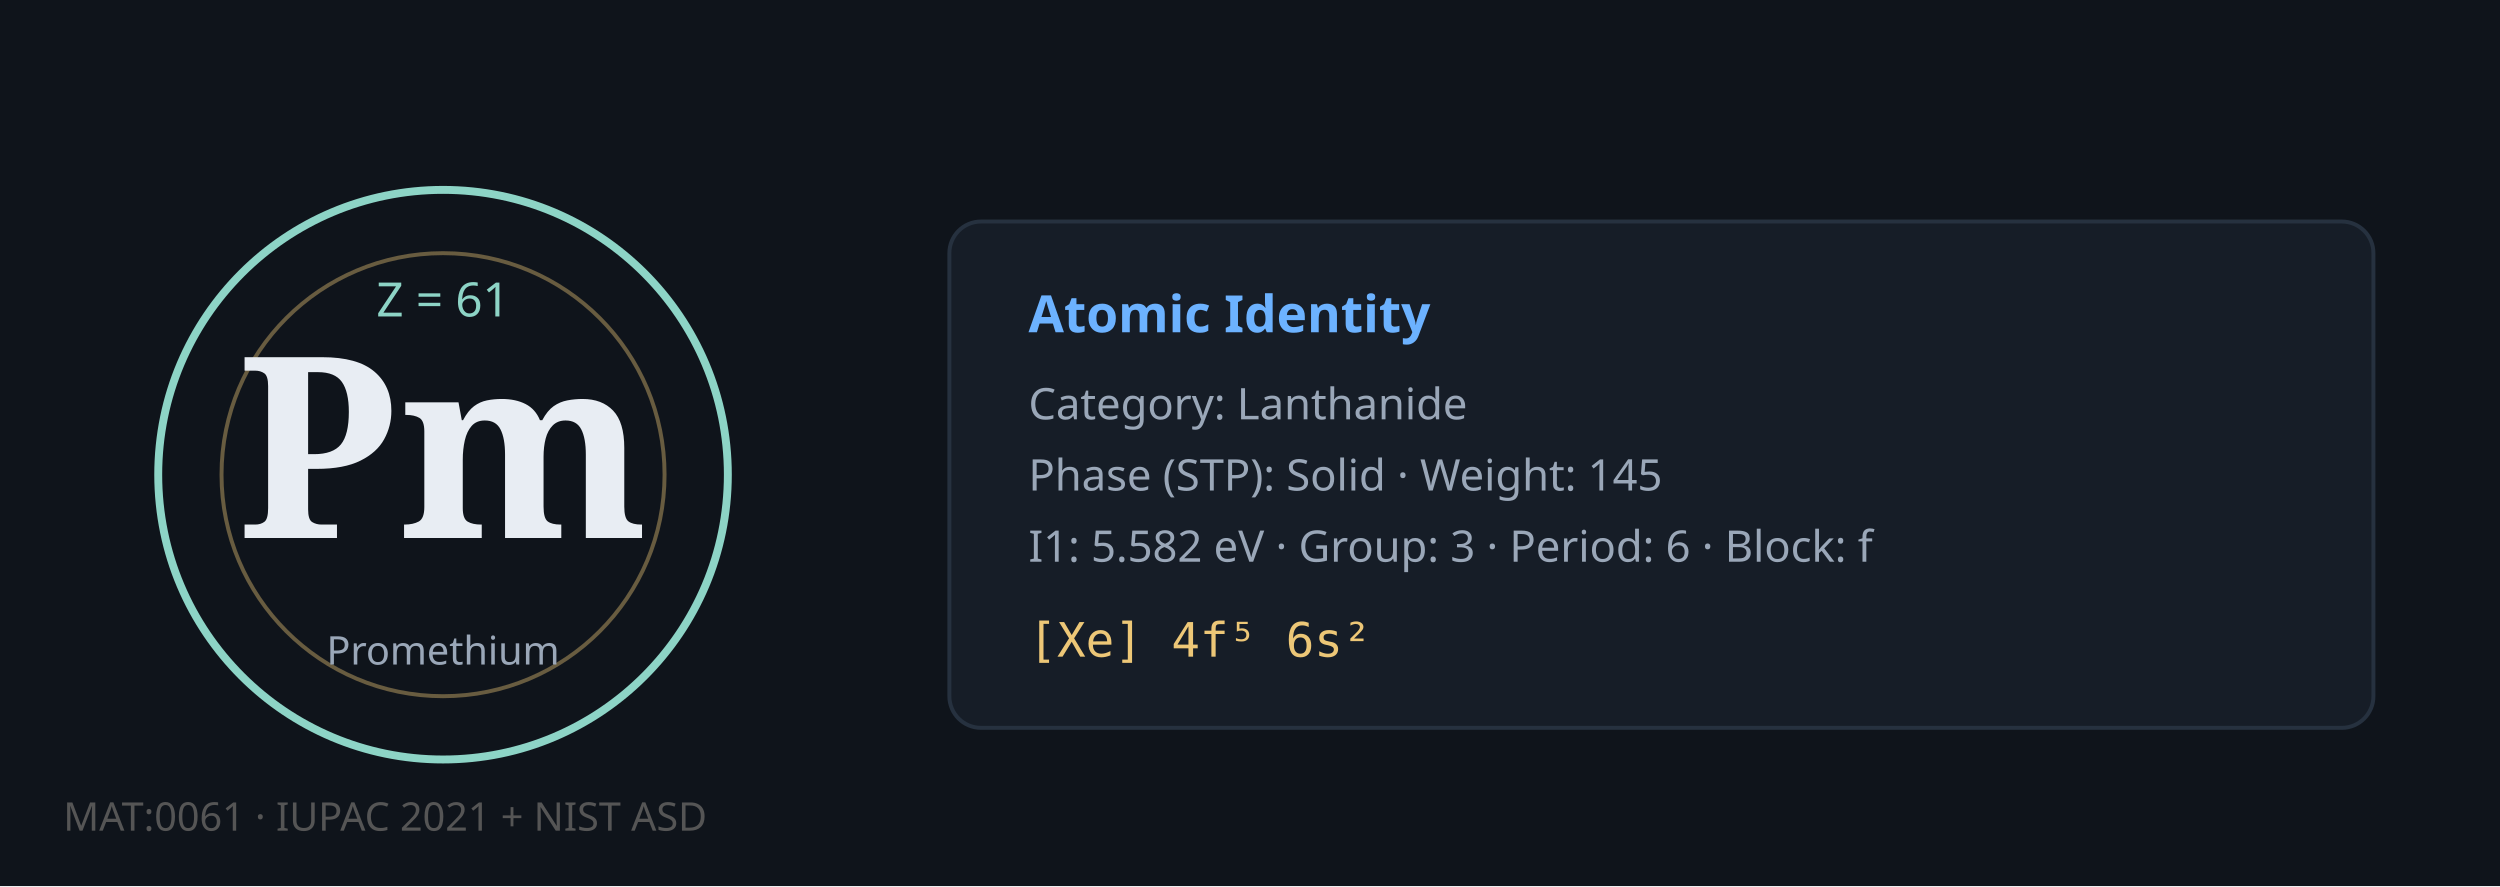
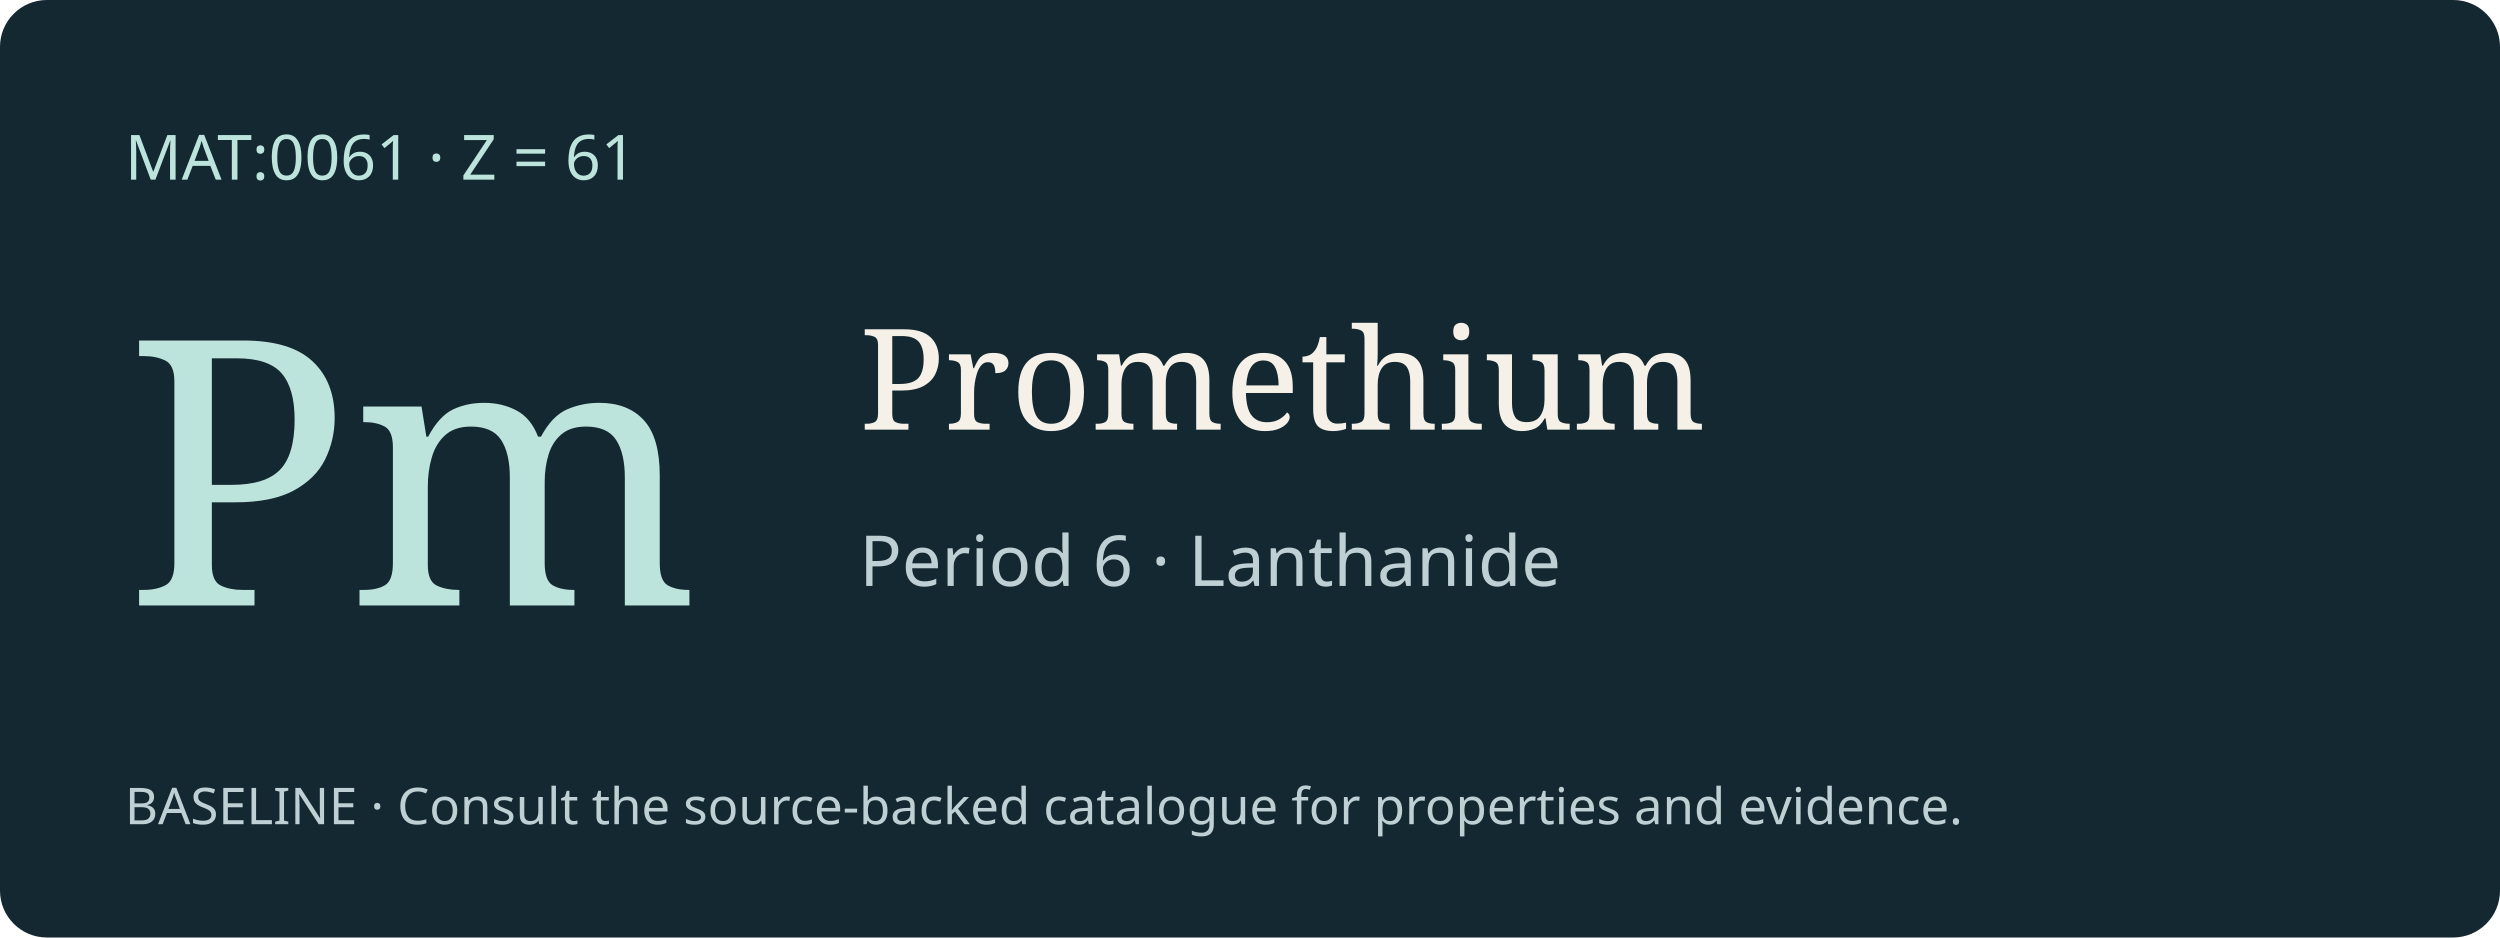
- <svg xmlns="http://www.w3.org/2000/svg" viewBox="0 0 632 224" width="632" height="224" role="img">
-   <rect width="632" height="224" fill="#0f141b" />
-   <circle cx="112" cy="120" r="72" fill="none" stroke="#8dd4c6" stroke-width="2" />
-   <circle cx="112" cy="120" r="56" fill="none" stroke="#edc777" stroke-width="1" opacity="0.4" />
-   <text x="112" y="80" text-anchor="middle" font-family="system-ui,sans-serif" font-size="12" fill="#8dd4c6">Z = 61</text>
-   <text x="112" y="136" text-anchor="middle" font-family="Georgia,serif" font-size="64" font-weight="700" fill="#e8edf3">Pm</text>
-   <text x="112" y="168" text-anchor="middle" font-family="system-ui,sans-serif" font-size="10" fill="#9aa7b8">Promethium</text>
-   <rect x="240" y="56" width="360" height="128" rx="8" fill="#161d27" stroke="#26313f" />
-   <text x="260" y="84" font-family="system-ui,sans-serif" font-size="13" font-weight="700" fill="#6cb2ff">Atomic Identity</text>
-   <text x="260" y="106" font-family="system-ui,sans-serif" font-size="11" fill="#9aa7b8">Category: Lanthanide</text>
-   <text x="260" y="124" font-family="system-ui,sans-serif" font-size="11" fill="#9aa7b8">Phase (STP): Solid  ·  Weight: 145</text>
-   <text x="260" y="142" font-family="system-ui,sans-serif" font-size="11" fill="#9aa7b8">I1: 5.582 eV  ·  Group: 3  ·  Period: 6  ·  Block: f</text>
-   <text x="260" y="166" font-family="Consolas,monospace" font-size="12" fill="#edc777">[Xe] 4f⁵ 6s²</text>
-   <text x="16" y="210" font-family="system-ui,sans-serif" font-size="10" fill="#555">MAT:0061 · IUPAC 2021 + NIST ASD</text>
+ <svg xmlns="http://www.w3.org/2000/svg" viewBox="0 0 640 240" role="img">
+   <rect width="640" height="240" rx="12" fill="#142831" />
+   <text x="32" y="46" fill="#bde4dc" font-family="sans-serif" font-size="16">MAT:0061 · Z = 61</text>
+   <text x="32" y="155" fill="#bde4dc" font-family="serif" font-size="95">Pm</text>
+   <text x="220" y="110" fill="#f5f1e8" font-family="serif" font-size="36">Promethium</text>
+   <text x="220" y="150" fill="#bed0d3" font-family="sans-serif" font-size="18">Period 6 · Lanthanide</text>
+   <text x="32" y="211" fill="#bed0d3" font-family="sans-serif" font-size="13">BASELINE · Consult the source-backed catalogue for properties and evidence.</text>
</svg>
